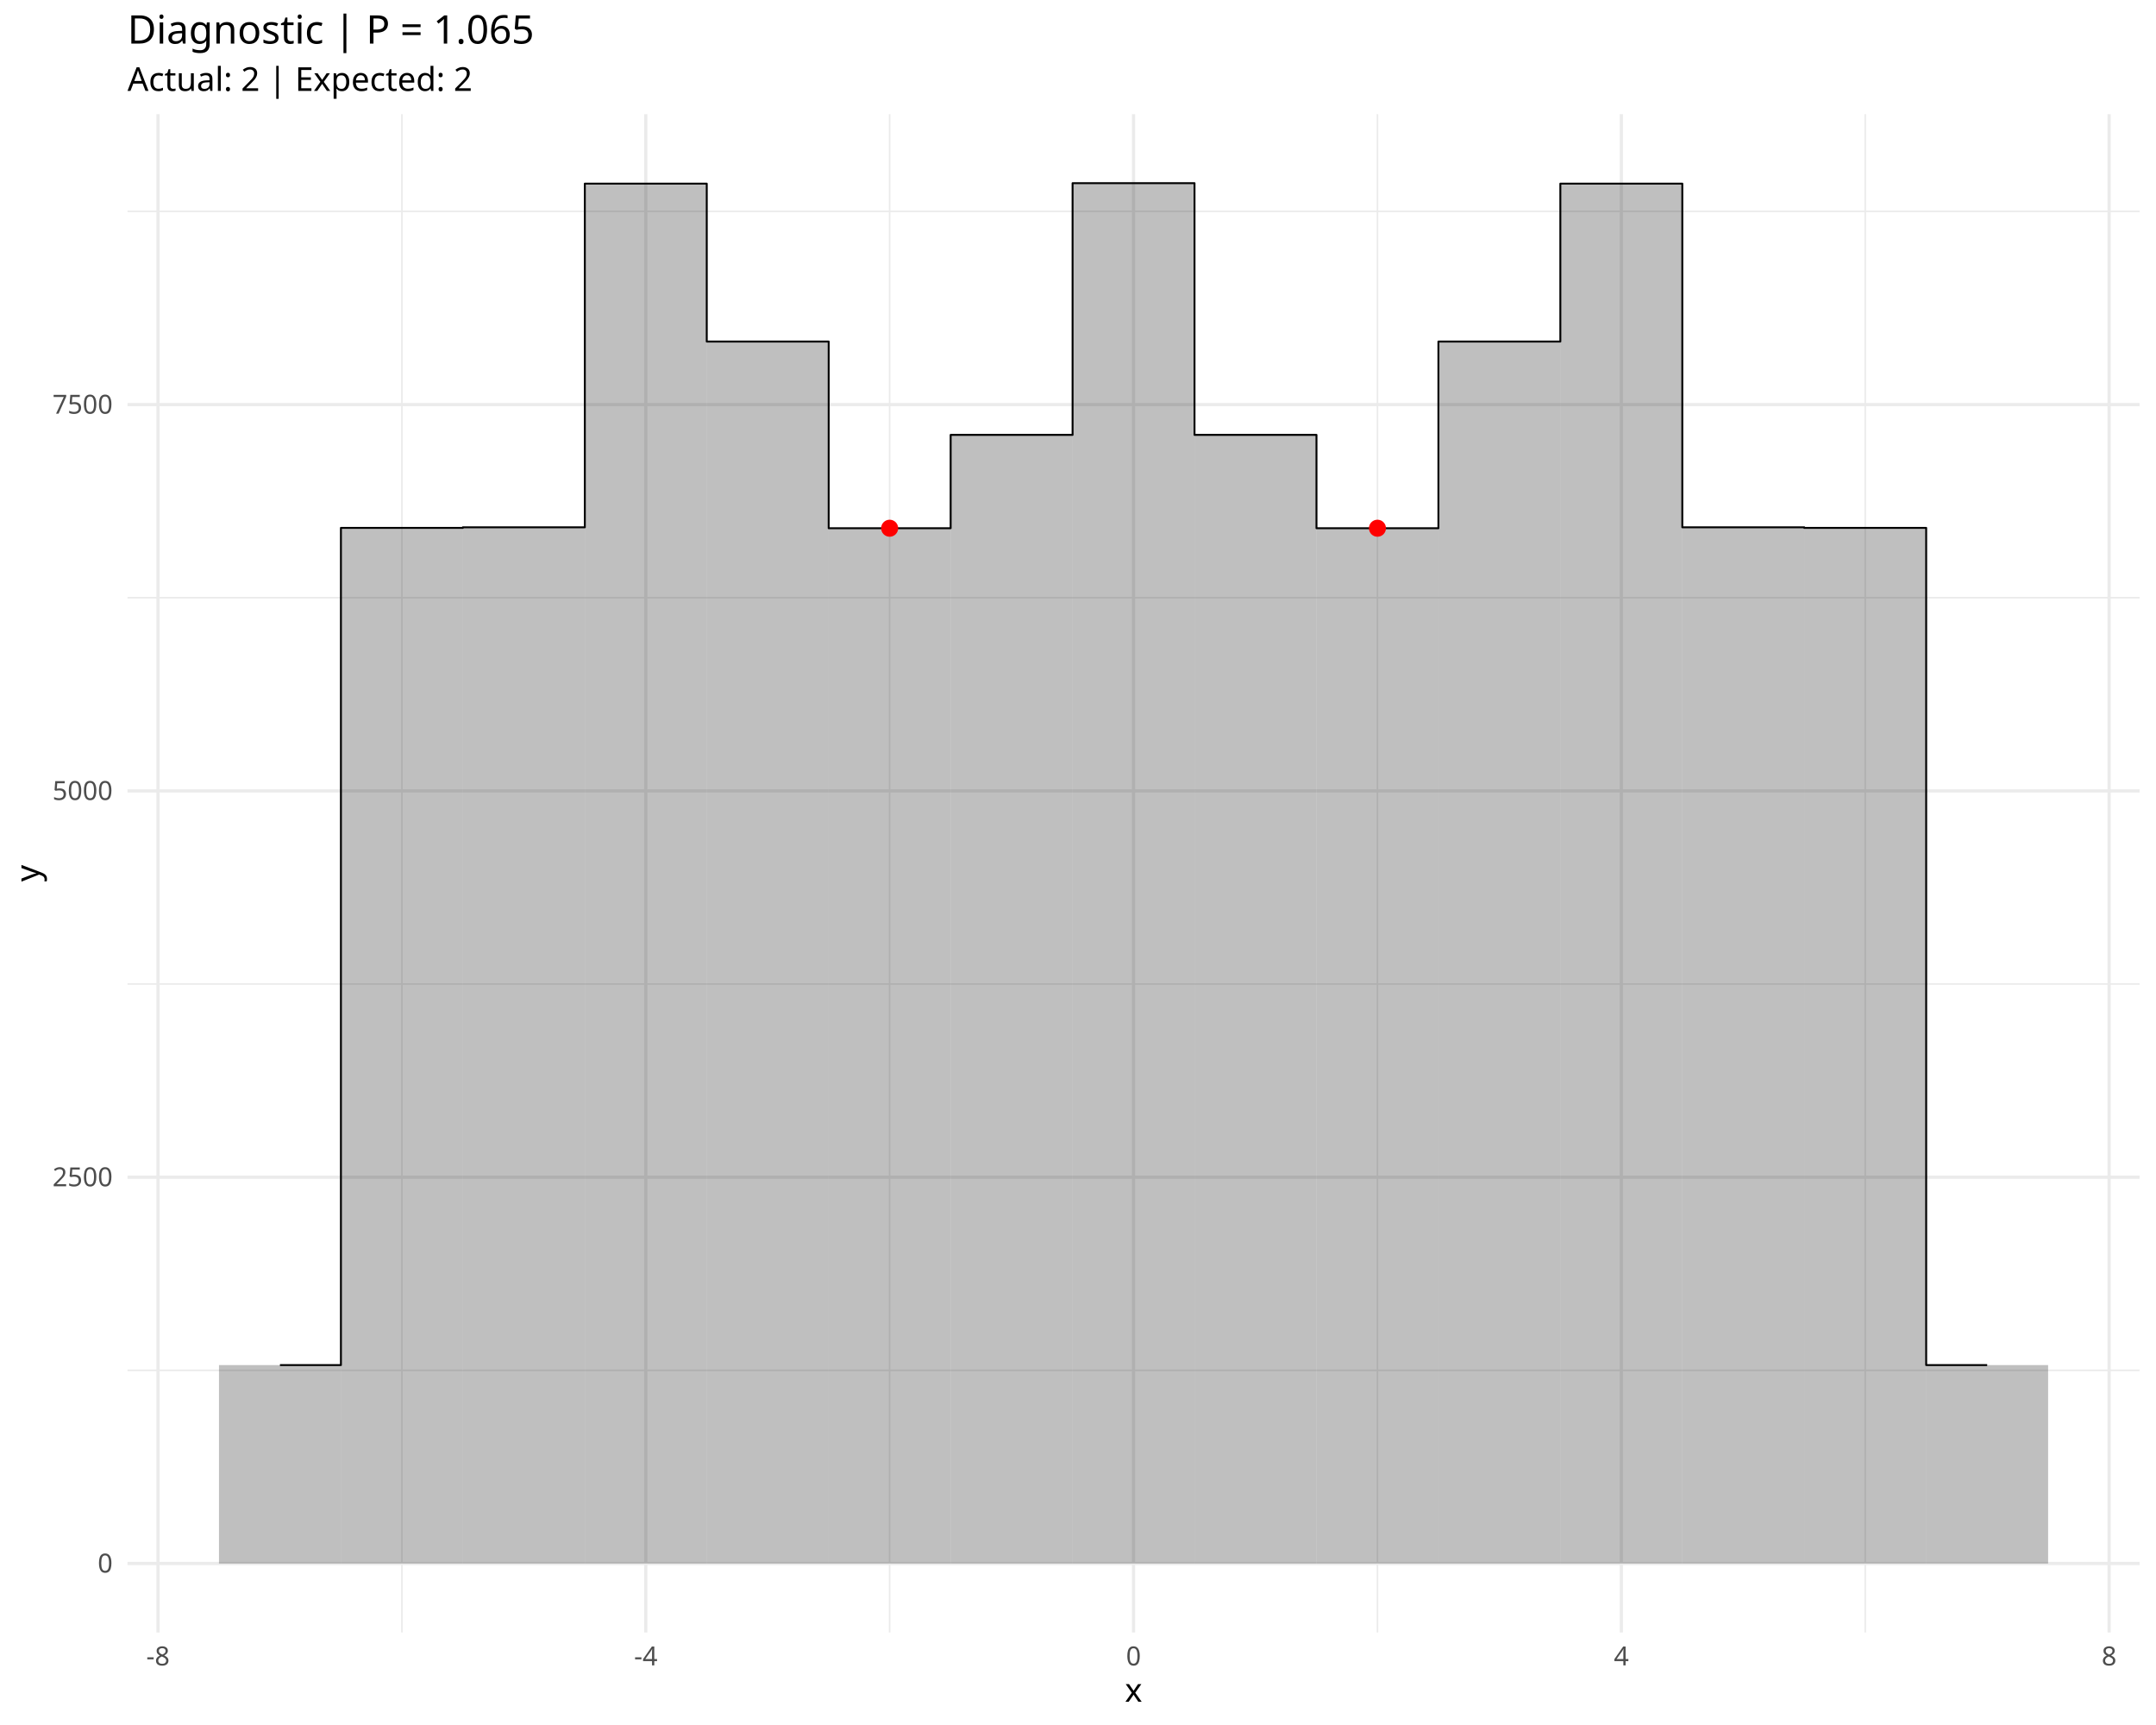
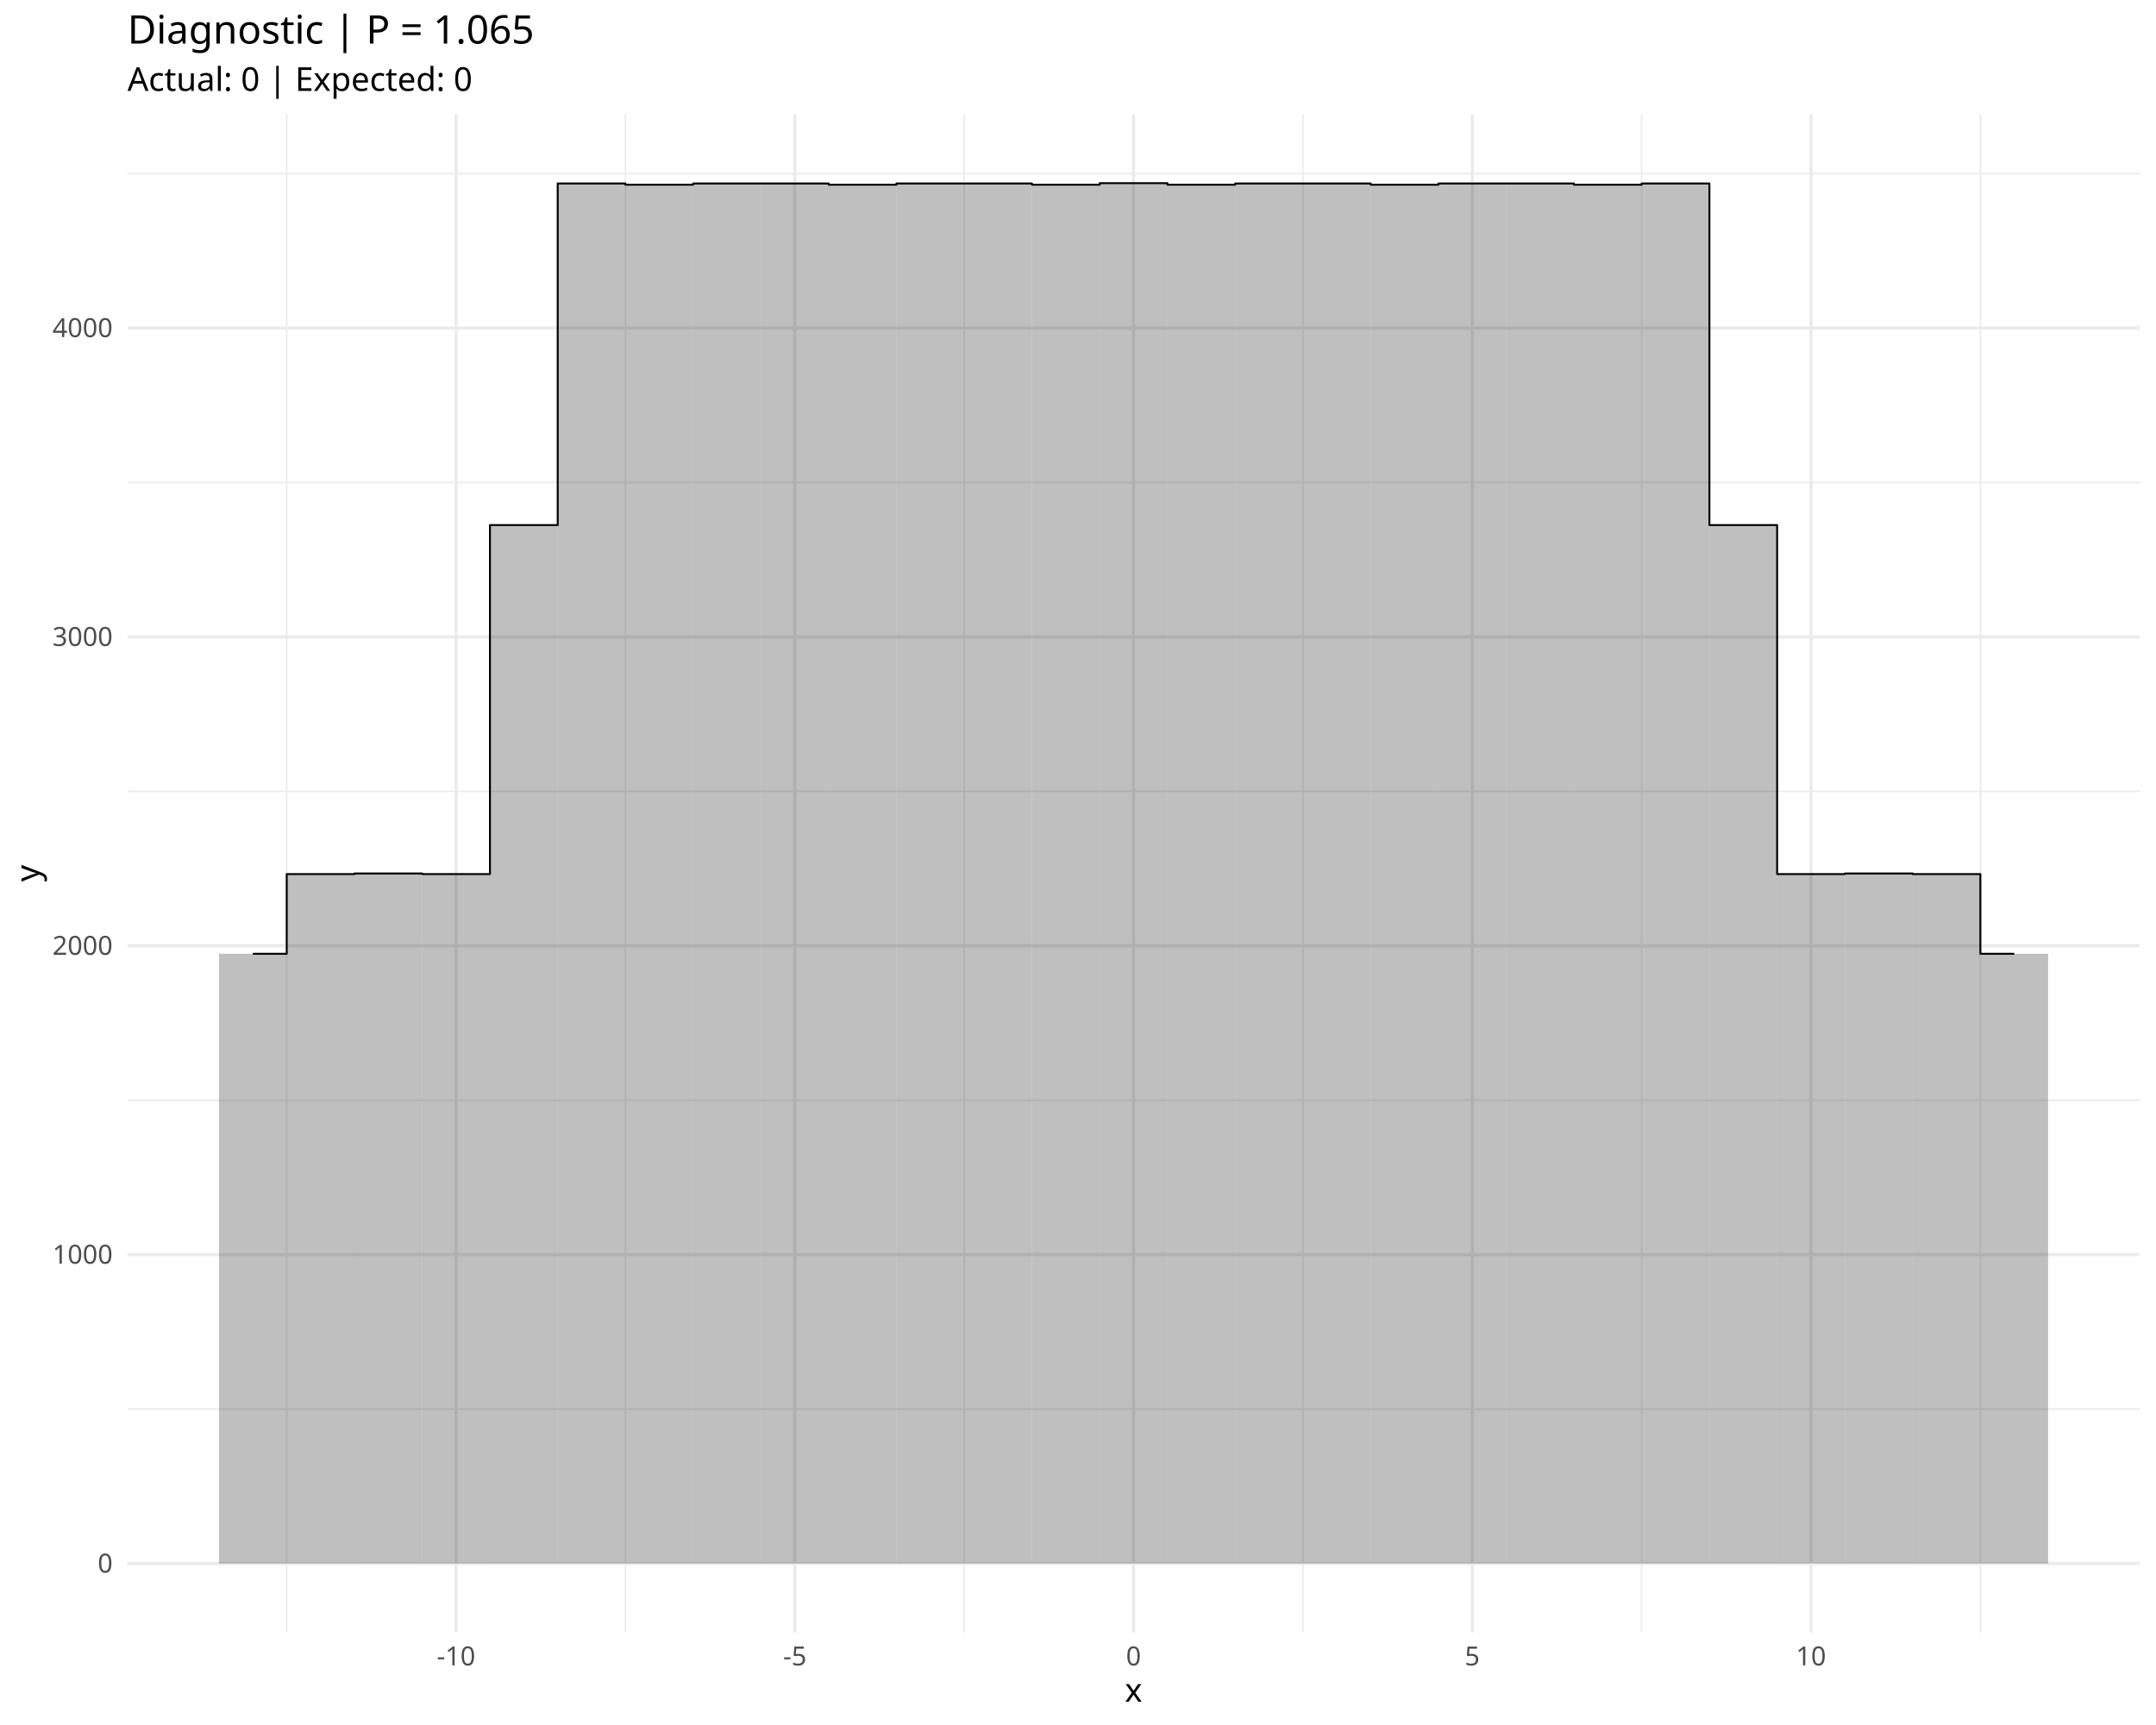
<svg xmlns="http://www.w3.org/2000/svg" class="svglite" data-engine-version="2.0" width="720.00pt" height="576.00pt" viewBox="0 0 720.00 576.00">
  <defs>
    <style type="text/css">
    .svglite line, .svglite polyline, .svglite polygon, .svglite path, .svglite rect, .svglite circle {
      fill: none;
      stroke: #000000;
      stroke-linecap: round;
      stroke-linejoin: round;
      stroke-miterlimit: 10.00;
    }
  </style>
  </defs>
  <rect width="100%" height="100%" style="stroke: none; fill: #FFFFFF;" />
  <defs>
    <clipPath id="cpMC4wMHw3MjAuMDB8MC4wMHw1NzYuMDA=">
      <rect x="0.00" y="0.00" width="720.00" height="576.00" />
    </clipPath>
  </defs>
  <g clip-path="url(#cpMC4wMHw3MjAuMDB8MC4wMHw1NzYuMDA=)">
    <rect x="0.00" y="0.00" width="720.00" height="576.00" style="stroke-width: 1.07; stroke: none; fill: #FFFFFF;" />
  </g>
  <defs>
    <clipPath id="cpNDIuNTh8NzE0LjUyfDM4LjEyfDU0NS4xMQ==">
      <rect x="42.58" y="38.12" width="671.94" height="507.00" />
    </clipPath>
  </defs>
  <g clip-path="url(#cpNDIuNTh8NzE0LjUyfDM4LjEyfDU0NS4xMQ==)">
-     <polyline points="42.58,457.57 714.52,457.57 " style="stroke-width: 0.53; stroke: #EBEBEB; stroke-linecap: butt;" />
-     <polyline points="42.58,328.58 714.52,328.58 " style="stroke-width: 0.53; stroke: #EBEBEB; stroke-linecap: butt;" />
-     <polyline points="42.58,199.59 714.52,199.59 " style="stroke-width: 0.53; stroke: #EBEBEB; stroke-linecap: butt;" />
-     <polyline points="42.58,70.60 714.52,70.60 " style="stroke-width: 0.53; stroke: #EBEBEB; stroke-linecap: butt;" />
-     <polyline points="134.21,545.11 134.21,38.12 " style="stroke-width: 0.53; stroke: #EBEBEB; stroke-linecap: butt;" />
-     <polyline points="297.10,545.11 297.10,38.12 " style="stroke-width: 0.53; stroke: #EBEBEB; stroke-linecap: butt;" />
-     <polyline points="460.00,545.11 460.00,38.12 " style="stroke-width: 0.53; stroke: #EBEBEB; stroke-linecap: butt;" />
-     <polyline points="622.89,545.11 622.89,38.12 " style="stroke-width: 0.53; stroke: #EBEBEB; stroke-linecap: butt;" />
+     <polyline points="42.58,470.50 714.52,470.50 " style="stroke-width: 0.53; stroke: #EBEBEB; stroke-linecap: butt;" />
+     <polyline points="42.58,367.37 714.52,367.37 " style="stroke-width: 0.53; stroke: #EBEBEB; stroke-linecap: butt;" />
+     <polyline points="42.58,264.23 714.52,264.23 " style="stroke-width: 0.53; stroke: #EBEBEB; stroke-linecap: butt;" />
+     <polyline points="42.58,161.10 714.52,161.10 " style="stroke-width: 0.53; stroke: #EBEBEB; stroke-linecap: butt;" />
+     <polyline points="42.58,57.96 714.52,57.96 " style="stroke-width: 0.53; stroke: #EBEBEB; stroke-linecap: butt;" />
+     <polyline points="95.75,545.11 95.75,38.12 " style="stroke-width: 0.53; stroke: #EBEBEB; stroke-linecap: butt;" />
+     <polyline points="208.87,545.11 208.87,38.12 " style="stroke-width: 0.53; stroke: #EBEBEB; stroke-linecap: butt;" />
+     <polyline points="321.99,545.11 321.99,38.12 " style="stroke-width: 0.53; stroke: #EBEBEB; stroke-linecap: butt;" />
+     <polyline points="435.11,545.11 435.11,38.12 " style="stroke-width: 0.53; stroke: #EBEBEB; stroke-linecap: butt;" />
+     <polyline points="548.23,545.11 548.23,38.12 " style="stroke-width: 0.53; stroke: #EBEBEB; stroke-linecap: butt;" />
+     <polyline points="661.35,545.11 661.35,38.12 " style="stroke-width: 0.53; stroke: #EBEBEB; stroke-linecap: butt;" />
    <polyline points="42.58,522.07 714.52,522.07 " style="stroke-width: 1.07; stroke: #EBEBEB; stroke-linecap: butt;" />
-     <polyline points="42.58,393.08 714.52,393.08 " style="stroke-width: 1.07; stroke: #EBEBEB; stroke-linecap: butt;" />
-     <polyline points="42.58,264.09 714.52,264.09 " style="stroke-width: 1.07; stroke: #EBEBEB; stroke-linecap: butt;" />
-     <polyline points="42.58,135.10 714.52,135.10 " style="stroke-width: 1.07; stroke: #EBEBEB; stroke-linecap: butt;" />
-     <polyline points="52.76,545.11 52.76,38.12 " style="stroke-width: 1.07; stroke: #EBEBEB; stroke-linecap: butt;" />
-     <polyline points="215.66,545.11 215.66,38.12 " style="stroke-width: 1.07; stroke: #EBEBEB; stroke-linecap: butt;" />
+     <polyline points="42.58,418.93 714.52,418.93 " style="stroke-width: 1.07; stroke: #EBEBEB; stroke-linecap: butt;" />
+     <polyline points="42.58,315.80 714.52,315.80 " style="stroke-width: 1.07; stroke: #EBEBEB; stroke-linecap: butt;" />
+     <polyline points="42.58,212.67 714.52,212.67 " style="stroke-width: 1.07; stroke: #EBEBEB; stroke-linecap: butt;" />
+     <polyline points="42.58,109.53 714.52,109.53 " style="stroke-width: 1.07; stroke: #EBEBEB; stroke-linecap: butt;" />
+     <polyline points="152.31,545.11 152.31,38.12 " style="stroke-width: 1.07; stroke: #EBEBEB; stroke-linecap: butt;" />
+     <polyline points="265.43,545.11 265.43,38.12 " style="stroke-width: 1.07; stroke: #EBEBEB; stroke-linecap: butt;" />
    <polyline points="378.55,545.11 378.55,38.12 " style="stroke-width: 1.07; stroke: #EBEBEB; stroke-linecap: butt;" />
-     <polyline points="541.45,545.11 541.45,38.12 " style="stroke-width: 1.07; stroke: #EBEBEB; stroke-linecap: butt;" />
-     <polyline points="704.34,545.11 704.34,38.12 " style="stroke-width: 1.07; stroke: #EBEBEB; stroke-linecap: butt;" />
-     <rect x="73.13" y="455.82" width="40.72" height="66.25" style="stroke-width: 1.07; stroke: none; stroke-linecap: butt; stroke-linejoin: miter; fill: #000000; fill-opacity: 0.25;" />
-     <rect x="113.85" y="176.27" width="40.72" height="345.80" style="stroke-width: 1.07; stroke: none; stroke-linecap: butt; stroke-linejoin: miter; fill: #000000; fill-opacity: 0.25;" />
-     <rect x="154.57" y="176.07" width="40.72" height="346.00" style="stroke-width: 1.07; stroke: none; stroke-linecap: butt; stroke-linejoin: miter; fill: #000000; fill-opacity: 0.25;" />
-     <rect x="195.30" y="61.32" width="40.72" height="460.75" style="stroke-width: 1.07; stroke: none; stroke-linecap: butt; stroke-linejoin: miter; fill: #000000; fill-opacity: 0.25;" />
-     <rect x="236.02" y="114.05" width="40.72" height="408.02" style="stroke-width: 1.07; stroke: none; stroke-linecap: butt; stroke-linejoin: miter; fill: #000000; fill-opacity: 0.25;" />
-     <rect x="276.74" y="176.38" width="40.72" height="345.69" style="stroke-width: 1.07; stroke: none; stroke-linecap: butt; stroke-linejoin: miter; fill: #000000; fill-opacity: 0.25;" />
-     <rect x="317.47" y="145.21" width="40.72" height="376.86" style="stroke-width: 1.07; stroke: none; stroke-linecap: butt; stroke-linejoin: miter; fill: #000000; fill-opacity: 0.25;" />
-     <rect x="358.19" y="61.16" width="40.72" height="460.91" style="stroke-width: 1.07; stroke: none; stroke-linecap: butt; stroke-linejoin: miter; fill: #000000; fill-opacity: 0.25;" />
-     <rect x="398.91" y="145.21" width="40.72" height="376.86" style="stroke-width: 1.07; stroke: none; stroke-linecap: butt; stroke-linejoin: miter; fill: #000000; fill-opacity: 0.25;" />
-     <rect x="439.64" y="176.38" width="40.72" height="345.69" style="stroke-width: 1.07; stroke: none; stroke-linecap: butt; stroke-linejoin: miter; fill: #000000; fill-opacity: 0.25;" />
-     <rect x="480.36" y="114.05" width="40.72" height="408.02" style="stroke-width: 1.07; stroke: none; stroke-linecap: butt; stroke-linejoin: miter; fill: #000000; fill-opacity: 0.25;" />
-     <rect x="521.08" y="61.32" width="40.72" height="460.75" style="stroke-width: 1.07; stroke: none; stroke-linecap: butt; stroke-linejoin: miter; fill: #000000; fill-opacity: 0.25;" />
-     <rect x="561.81" y="176.07" width="40.72" height="346.00" style="stroke-width: 1.07; stroke: none; stroke-linecap: butt; stroke-linejoin: miter; fill: #000000; fill-opacity: 0.25;" />
-     <rect x="602.53" y="176.27" width="40.72" height="345.80" style="stroke-width: 1.07; stroke: none; stroke-linecap: butt; stroke-linejoin: miter; fill: #000000; fill-opacity: 0.25;" />
-     <rect x="643.25" y="455.82" width="40.72" height="66.25" style="stroke-width: 1.07; stroke: none; stroke-linecap: butt; stroke-linejoin: miter; fill: #000000; fill-opacity: 0.25;" />
-     <polyline points="93.49,455.82 113.85,455.82 113.85,176.27 154.57,176.27 154.57,176.07 195.30,176.07 195.30,61.32 236.02,61.32 236.02,114.05 276.74,114.05 276.74,176.38 317.47,176.38 317.47,145.21 358.19,145.21 358.19,61.16 398.91,61.16 398.91,145.21 439.64,145.21 439.64,176.38 480.36,176.38 480.36,114.05 521.08,114.05 521.08,61.32 561.81,61.32 561.81,176.07 602.53,176.07 602.53,176.27 643.25,176.27 643.25,455.82 663.62,455.82 " style="stroke-width: 0.64; stroke-linecap: butt;" />
-     <circle cx="297.10" cy="176.38" r="2.49" style="stroke-width: 0.71; stroke: #FF0000; fill: #FF0000;" />
-     <circle cx="460.00" cy="176.38" r="2.49" style="stroke-width: 0.71; stroke: #FF0000; fill: #FF0000;" />
+     <polyline points="491.67,545.11 491.67,38.12 " style="stroke-width: 1.07; stroke: #EBEBEB; stroke-linecap: butt;" />
+     <polyline points="604.79,545.11 604.79,38.12 " style="stroke-width: 1.07; stroke: #EBEBEB; stroke-linecap: butt;" />
+     <rect x="73.13" y="318.48" width="22.62" height="203.59" style="stroke-width: 1.07; stroke: none; stroke-linecap: butt; stroke-linejoin: miter; fill: #000000; fill-opacity: 0.25;" />
+     <rect x="95.75" y="291.87" width="22.62" height="230.19" style="stroke-width: 1.07; stroke: none; stroke-linecap: butt; stroke-linejoin: miter; fill: #000000; fill-opacity: 0.25;" />
+     <rect x="118.37" y="291.67" width="22.62" height="230.40" style="stroke-width: 1.07; stroke: none; stroke-linecap: butt; stroke-linejoin: miter; fill: #000000; fill-opacity: 0.25;" />
+     <rect x="141.00" y="291.87" width="22.62" height="230.19" style="stroke-width: 1.07; stroke: none; stroke-linecap: butt; stroke-linejoin: miter; fill: #000000; fill-opacity: 0.25;" />
+     <rect x="163.62" y="175.33" width="22.62" height="346.74" style="stroke-width: 1.07; stroke: none; stroke-linecap: butt; stroke-linejoin: miter; fill: #000000; fill-opacity: 0.25;" />
+     <rect x="186.25" y="61.27" width="22.62" height="460.80" style="stroke-width: 1.07; stroke: none; stroke-linecap: butt; stroke-linejoin: miter; fill: #000000; fill-opacity: 0.25;" />
+     <rect x="208.87" y="61.68" width="22.62" height="460.39" style="stroke-width: 1.07; stroke: none; stroke-linecap: butt; stroke-linejoin: miter; fill: #000000; fill-opacity: 0.25;" />
+     <rect x="231.49" y="61.27" width="22.62" height="460.80" style="stroke-width: 1.07; stroke: none; stroke-linecap: butt; stroke-linejoin: miter; fill: #000000; fill-opacity: 0.25;" />
+     <rect x="254.12" y="61.27" width="22.62" height="460.80" style="stroke-width: 1.07; stroke: none; stroke-linecap: butt; stroke-linejoin: miter; fill: #000000; fill-opacity: 0.25;" />
+     <rect x="276.74" y="61.68" width="22.62" height="460.39" style="stroke-width: 1.07; stroke: none; stroke-linecap: butt; stroke-linejoin: miter; fill: #000000; fill-opacity: 0.25;" />
+     <rect x="299.37" y="61.27" width="22.62" height="460.80" style="stroke-width: 1.07; stroke: none; stroke-linecap: butt; stroke-linejoin: miter; fill: #000000; fill-opacity: 0.25;" />
+     <rect x="321.99" y="61.27" width="22.62" height="460.80" style="stroke-width: 1.07; stroke: none; stroke-linecap: butt; stroke-linejoin: miter; fill: #000000; fill-opacity: 0.25;" />
+     <rect x="344.62" y="61.68" width="22.62" height="460.39" style="stroke-width: 1.07; stroke: none; stroke-linecap: butt; stroke-linejoin: miter; fill: #000000; fill-opacity: 0.25;" />
+     <rect x="367.24" y="61.16" width="22.62" height="460.91" style="stroke-width: 1.07; stroke: none; stroke-linecap: butt; stroke-linejoin: miter; fill: #000000; fill-opacity: 0.25;" />
+     <rect x="389.86" y="61.68" width="22.62" height="460.39" style="stroke-width: 1.07; stroke: none; stroke-linecap: butt; stroke-linejoin: miter; fill: #000000; fill-opacity: 0.25;" />
+     <rect x="412.49" y="61.27" width="22.62" height="460.80" style="stroke-width: 1.07; stroke: none; stroke-linecap: butt; stroke-linejoin: miter; fill: #000000; fill-opacity: 0.25;" />
+     <rect x="435.11" y="61.27" width="22.62" height="460.80" style="stroke-width: 1.07; stroke: none; stroke-linecap: butt; stroke-linejoin: miter; fill: #000000; fill-opacity: 0.25;" />
+     <rect x="457.74" y="61.68" width="22.62" height="460.39" style="stroke-width: 1.07; stroke: none; stroke-linecap: butt; stroke-linejoin: miter; fill: #000000; fill-opacity: 0.25;" />
+     <rect x="480.36" y="61.27" width="22.62" height="460.80" style="stroke-width: 1.07; stroke: none; stroke-linecap: butt; stroke-linejoin: miter; fill: #000000; fill-opacity: 0.25;" />
+     <rect x="502.98" y="61.27" width="22.62" height="460.80" style="stroke-width: 1.07; stroke: none; stroke-linecap: butt; stroke-linejoin: miter; fill: #000000; fill-opacity: 0.25;" />
+     <rect x="525.61" y="61.68" width="22.62" height="460.39" style="stroke-width: 1.07; stroke: none; stroke-linecap: butt; stroke-linejoin: miter; fill: #000000; fill-opacity: 0.25;" />
+     <rect x="548.23" y="61.27" width="22.62" height="460.80" style="stroke-width: 1.07; stroke: none; stroke-linecap: butt; stroke-linejoin: miter; fill: #000000; fill-opacity: 0.25;" />
+     <rect x="570.86" y="175.33" width="22.62" height="346.74" style="stroke-width: 1.07; stroke: none; stroke-linecap: butt; stroke-linejoin: miter; fill: #000000; fill-opacity: 0.25;" />
+     <rect x="593.48" y="291.87" width="22.62" height="230.19" style="stroke-width: 1.07; stroke: none; stroke-linecap: butt; stroke-linejoin: miter; fill: #000000; fill-opacity: 0.25;" />
+     <rect x="616.11" y="291.67" width="22.62" height="230.40" style="stroke-width: 1.07; stroke: none; stroke-linecap: butt; stroke-linejoin: miter; fill: #000000; fill-opacity: 0.25;" />
+     <rect x="638.73" y="291.87" width="22.62" height="230.19" style="stroke-width: 1.07; stroke: none; stroke-linecap: butt; stroke-linejoin: miter; fill: #000000; fill-opacity: 0.25;" />
+     <rect x="661.35" y="318.48" width="22.62" height="203.59" style="stroke-width: 1.07; stroke: none; stroke-linecap: butt; stroke-linejoin: miter; fill: #000000; fill-opacity: 0.25;" />
+     <polyline points="84.44,318.48 95.75,318.48 95.75,291.87 118.37,291.87 118.37,291.67 141.00,291.67 141.00,291.87 163.62,291.87 163.62,175.33 186.25,175.33 186.25,61.27 208.87,61.27 208.87,61.68 231.49,61.68 231.49,61.27 254.12,61.27 254.12,61.27 276.74,61.27 276.74,61.68 299.37,61.68 299.37,61.27 321.99,61.27 321.99,61.27 344.62,61.27 344.62,61.68 367.24,61.68 367.24,61.16 389.86,61.16 389.86,61.68 412.49,61.68 412.49,61.27 435.11,61.27 435.11,61.27 457.74,61.27 457.74,61.68 480.36,61.68 480.36,61.27 502.98,61.27 502.98,61.27 525.61,61.27 525.61,61.68 548.23,61.68 548.23,61.27 570.86,61.27 570.86,175.33 593.48,175.33 593.48,291.87 616.11,291.87 616.11,291.67 638.73,291.67 638.73,291.87 661.35,291.87 661.35,318.48 672.67,318.48 " style="stroke-width: 0.64; stroke-linecap: butt;" />
  </g>
  <g clip-path="url(#cpMC4wMHw3MjAuMDB8MC4wMHw1NzYuMDA=)">
    <text x="37.65" y="525.10" text-anchor="end" style="font-size: 8.80px; fill: #4D4D4D; font-family: sans;" textLength="4.89px" lengthAdjust="spacingAndGlyphs">0</text>
-     <text x="37.65" y="396.11" text-anchor="end" style="font-size: 8.80px; fill: #4D4D4D; font-family: sans;" textLength="19.58px" lengthAdjust="spacingAndGlyphs">2500</text>
-     <text x="37.65" y="267.12" text-anchor="end" style="font-size: 8.80px; fill: #4D4D4D; font-family: sans;" textLength="19.58px" lengthAdjust="spacingAndGlyphs">5000</text>
-     <text x="37.65" y="138.13" text-anchor="end" style="font-size: 8.80px; fill: #4D4D4D; font-family: sans;" textLength="19.58px" lengthAdjust="spacingAndGlyphs">7500</text>
-     <text x="52.76" y="556.10" text-anchor="middle" style="font-size: 8.80px; fill: #4D4D4D; font-family: sans;" textLength="7.82px" lengthAdjust="spacingAndGlyphs">-8</text>
-     <text x="215.66" y="556.10" text-anchor="middle" style="font-size: 8.80px; fill: #4D4D4D; font-family: sans;" textLength="7.82px" lengthAdjust="spacingAndGlyphs">-4</text>
+     <text x="37.65" y="421.96" text-anchor="end" style="font-size: 8.80px; fill: #4D4D4D; font-family: sans;" textLength="19.58px" lengthAdjust="spacingAndGlyphs">1000</text>
+     <text x="37.65" y="318.83" text-anchor="end" style="font-size: 8.80px; fill: #4D4D4D; font-family: sans;" textLength="19.58px" lengthAdjust="spacingAndGlyphs">2000</text>
+     <text x="37.65" y="215.69" text-anchor="end" style="font-size: 8.80px; fill: #4D4D4D; font-family: sans;" textLength="19.58px" lengthAdjust="spacingAndGlyphs">3000</text>
+     <text x="37.65" y="112.56" text-anchor="end" style="font-size: 8.80px; fill: #4D4D4D; font-family: sans;" textLength="19.58px" lengthAdjust="spacingAndGlyphs">4000</text>
+     <text x="152.31" y="556.10" text-anchor="middle" style="font-size: 8.80px; fill: #4D4D4D; font-family: sans;" textLength="12.72px" lengthAdjust="spacingAndGlyphs">-10</text>
+     <text x="265.43" y="556.10" text-anchor="middle" style="font-size: 8.80px; fill: #4D4D4D; font-family: sans;" textLength="7.82px" lengthAdjust="spacingAndGlyphs">-5</text>
    <text x="378.55" y="556.10" text-anchor="middle" style="font-size: 8.80px; fill: #4D4D4D; font-family: sans;" textLength="4.89px" lengthAdjust="spacingAndGlyphs">0</text>
-     <text x="541.45" y="556.10" text-anchor="middle" style="font-size: 8.80px; fill: #4D4D4D; font-family: sans;" textLength="4.89px" lengthAdjust="spacingAndGlyphs">4</text>
-     <text x="704.34" y="556.10" text-anchor="middle" style="font-size: 8.80px; fill: #4D4D4D; font-family: sans;" textLength="4.89px" lengthAdjust="spacingAndGlyphs">8</text>
+     <text x="491.67" y="556.10" text-anchor="middle" style="font-size: 8.80px; fill: #4D4D4D; font-family: sans;" textLength="4.89px" lengthAdjust="spacingAndGlyphs">5</text>
+     <text x="604.79" y="556.10" text-anchor="middle" style="font-size: 8.80px; fill: #4D4D4D; font-family: sans;" textLength="9.79px" lengthAdjust="spacingAndGlyphs">10</text>
    <text x="378.55" y="568.24" text-anchor="middle" style="font-size: 11.00px; font-family: sans;" textLength="5.50px" lengthAdjust="spacingAndGlyphs">x</text>
    <text transform="translate(13.05,291.61) rotate(-90)" text-anchor="middle" style="font-size: 11.00px; font-family: sans;" textLength="5.50px" lengthAdjust="spacingAndGlyphs">y</text>
-     <text x="42.58" y="30.35" style="font-size: 11.00px; font-family: sans;" textLength="109.88px" lengthAdjust="spacingAndGlyphs">Actual: 2 | Expected: 2</text>
+     <text x="42.58" y="30.35" style="font-size: 11.00px; font-family: sans;" textLength="109.88px" lengthAdjust="spacingAndGlyphs">Actual: 0 | Expected: 0</text>
    <text x="42.58" y="14.56" style="font-size: 13.20px; font-family: sans;" textLength="129.29px" lengthAdjust="spacingAndGlyphs">Diagnostic | P = 1.065</text>
  </g>
</svg>
